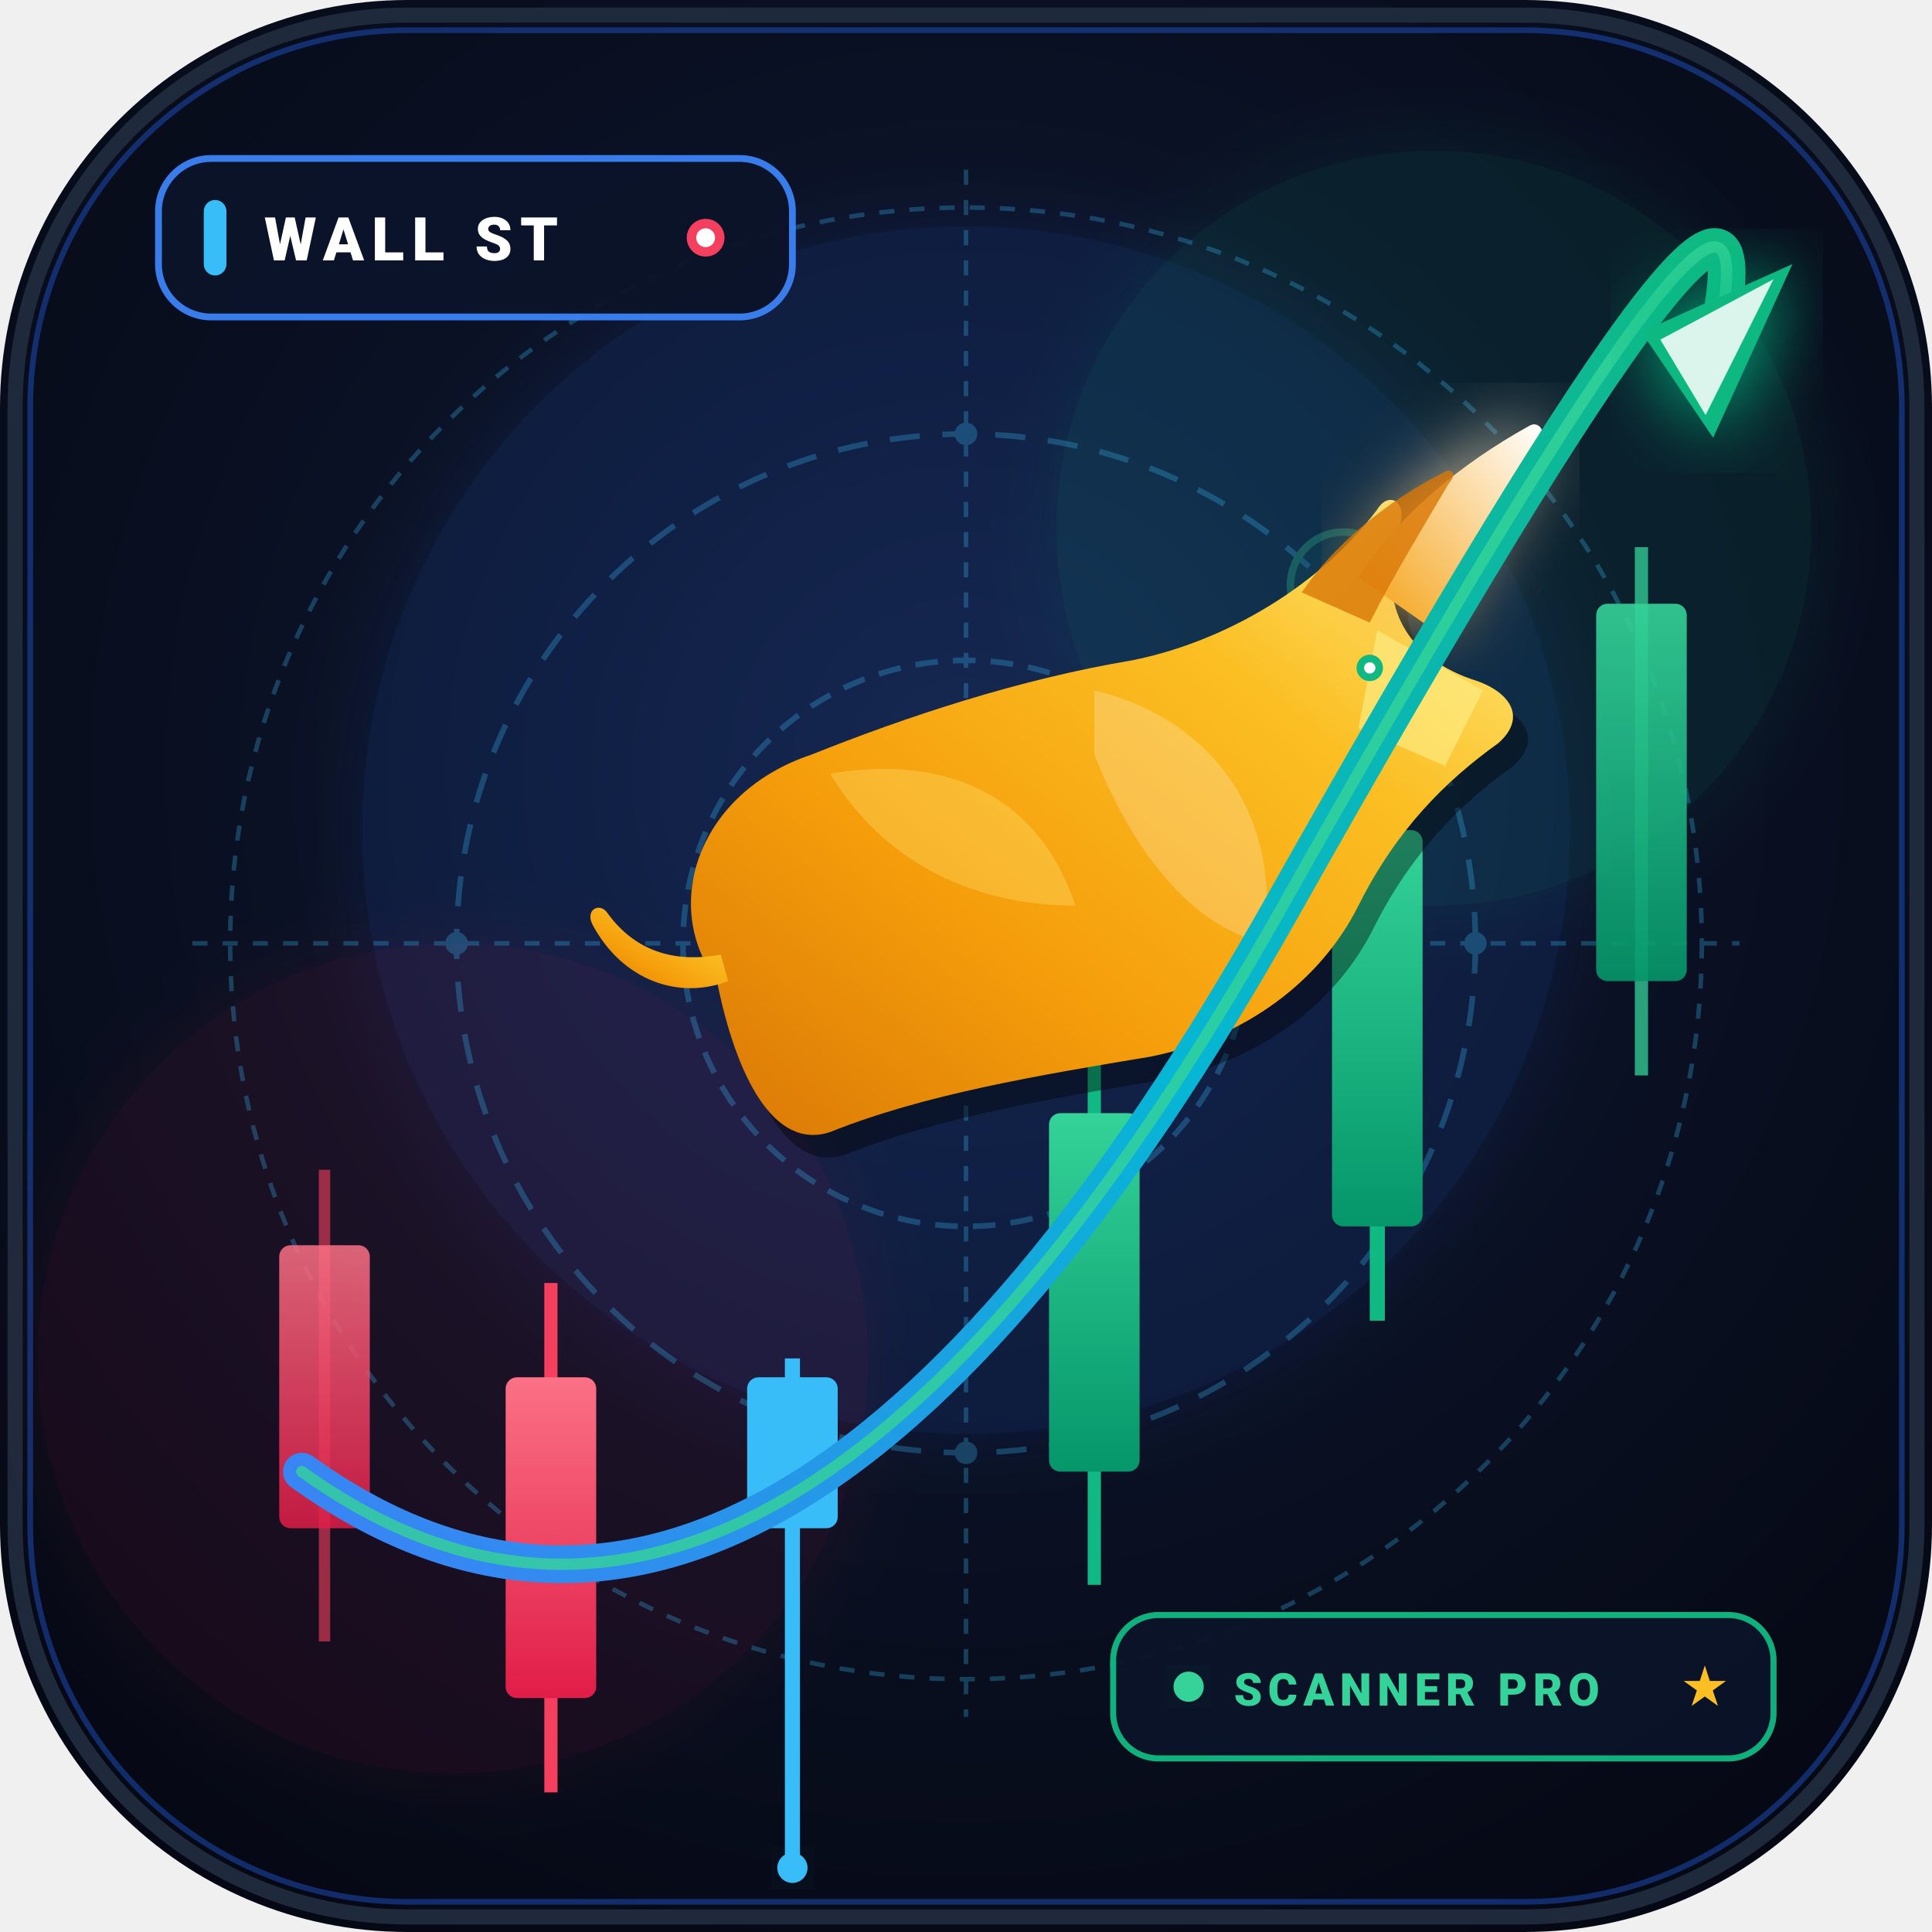
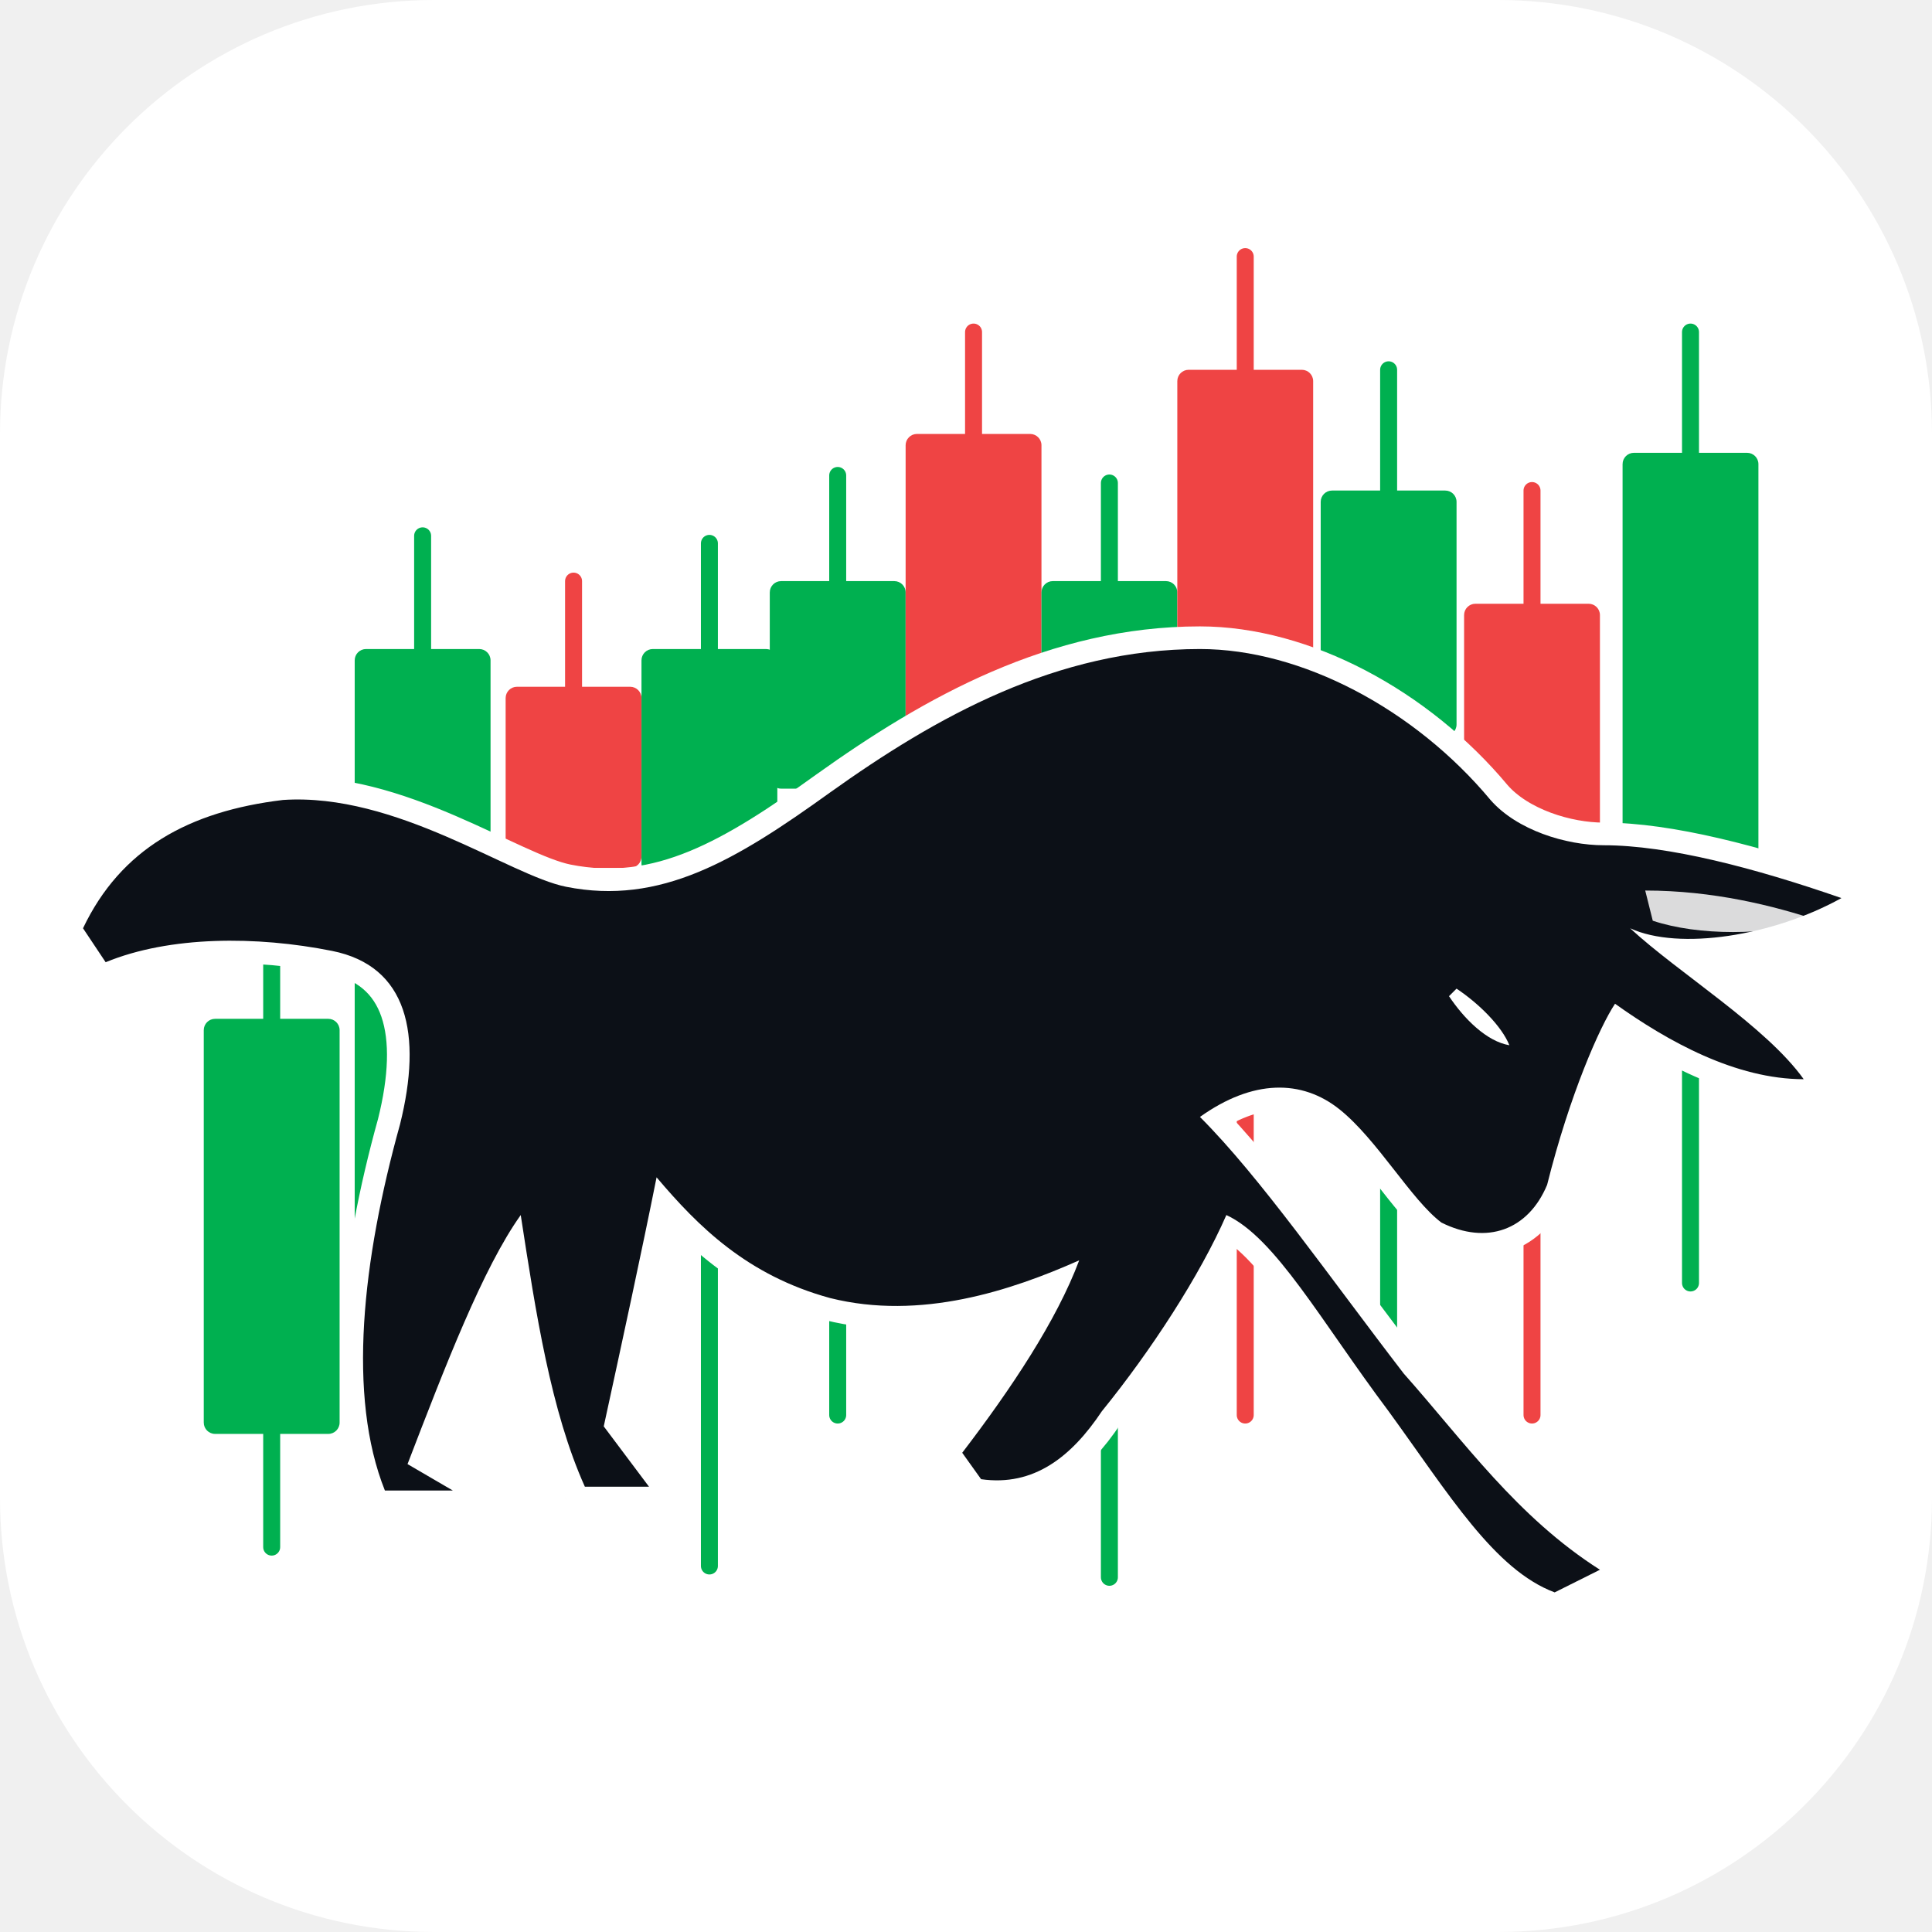
<svg xmlns="http://www.w3.org/2000/svg" viewBox="0 0 512 512" width="512" height="512">
  <defs>
-     <radialGradient id="bgGrad" cx="50%" cy="40%" r="70%">
-       <stop offset="0%" stop-color="#141f3d" />
-       <stop offset="45%" stop-color="#0b1226" />
-       <stop offset="100%" stop-color="#050813" />
-     </radialGradient>
-     <linearGradient id="goldBull" x1="0%" y1="100%" x2="100%" y2="0%">
-       <stop offset="0%" stop-color="#d97706" />
-       <stop offset="35%" stop-color="#f59e0b" />
-       <stop offset="70%" stop-color="#fbbf24" />
-       <stop offset="100%" stop-color="#fef08a" />
-     </linearGradient>
-     <linearGradient id="trendGlow" x1="0%" y1="100%" x2="100%" y2="0%">
-       <stop offset="0%" stop-color="#3b82f6" />
-       <stop offset="50%" stop-color="#06b6d4" />
-       <stop offset="100%" stop-color="#10b981" />
-     </linearGradient>
-     <linearGradient id="hornGrad" x1="0%" y1="100%" x2="100%" y2="0%">
-       <stop offset="0%" stop-color="#f59e0b" />
-       <stop offset="100%" stop-color="#ffffff" />
-     </linearGradient>
-     <linearGradient id="candleBull" x1="0%" y1="0%" x2="0%" y2="100%">
-       <stop offset="0%" stop-color="#34d399" />
-       <stop offset="100%" stop-color="#059669" />
-     </linearGradient>
-     <linearGradient id="candleBear" x1="0%" y1="0%" x2="0%" y2="100%">
-       <stop offset="0%" stop-color="#fb7185" />
-       <stop offset="100%" stop-color="#e11d48" />
-     </linearGradient>
-     <filter id="glow" x="-20%" y="-20%" width="140%" height="140%">
-       <feGaussianBlur stdDeviation="10" result="blur" />
-       <feComposite in="SourceGraphic" in2="blur" operator="over" />
-     </filter>
-     <filter id="radarBloom" x="-30%" y="-30%" width="160%" height="160%">
-       <feGaussianBlur stdDeviation="6" result="blur" />
-     </filter>
+     <clipPath id="squircleClip">
+       <rect x="0" y="0" width="512" height="512" rx="115" />
+     </clipPath>
  </defs>
-   <rect width="512" height="512" rx="108" fill="url(#bgGrad)" />
-   <rect width="504" height="504" x="4" y="4" rx="104" fill="none" stroke="#1e293b" stroke-width="4" />
-   <rect width="496" height="496" x="8" y="8" rx="100" fill="none" stroke="#2563eb" stroke-width="1.5" stroke-opacity="0.4" />
-   <circle cx="256" cy="220" r="160" fill="#2563eb" opacity="0.12" filter="url(#glow)" />
-   <circle cx="380" cy="140" r="100" fill="#10b981" opacity="0.1" filter="url(#glow)" />
-   <circle cx="120" cy="360" r="110" fill="#e11d48" opacity="0.08" filter="url(#glow)" />
-   <g transform="translate(256, 250)" opacity="0.28">
-     <circle r="75" fill="none" stroke="#38bdf8" stroke-width="1.5" stroke-dasharray="6,4" />
-     <circle r="135" fill="none" stroke="#38bdf8" stroke-width="1.5" stroke-dasharray="8,6" />
-     <circle r="195" fill="none" stroke="#38bdf8" stroke-width="1.2" stroke-dasharray="4,4" />
-     <line x1="-205" y1="0" x2="205" y2="0" stroke="#38bdf8" stroke-width="1.2" stroke-dasharray="4,4" />
-     <line x1="0" y1="-205" x2="0" y2="205" stroke="#38bdf8" stroke-width="1.2" stroke-dasharray="4,4" />
-     <circle cx="0" cy="0" r="3" fill="#38bdf8" />
-     <circle cx="0" cy="-135" r="3" fill="#38bdf8" />
-     <circle cx="0" cy="135" r="3" fill="#38bdf8" />
-     <circle cx="-135" cy="0" r="3" fill="#38bdf8" />
-     <circle cx="135" cy="0" r="3" fill="#38bdf8" />
-     <circle cx="100" cy="-95" r="14" fill="#10b981" fill-opacity="0.25" stroke="#34d399" stroke-width="2" />
-     <circle cx="100" cy="-95" r="4" fill="#34d399" />
+   <rect width="512" height="512" rx="115" fill="#ffffff" />
+   <g id="candlesticks">
+     <line x1="72" y1="240" x2="72" y2="410" stroke="#00b050" stroke-width="4.5" stroke-linecap="round" />
+     <rect x="54" y="270" width="36" height="110" rx="3" fill="#00b050" />
+     <line x1="112" y1="142" x2="112" y2="340" stroke="#00b050" stroke-width="4.5" stroke-linecap="round" />
+     <rect x="94" y="172" width="36" height="168" rx="3" fill="#00b050" />
+     <line x1="152" y1="154" x2="152" y2="396" stroke="#ef4444" stroke-width="4.5" stroke-linecap="round" />
+     <rect x="134" y="182" width="36" height="48" rx="3" fill="#ef4444" />
+     <line x1="188" y1="144" x2="188" y2="415" stroke="#00b050" stroke-width="4.5" stroke-linecap="round" />
+     <rect x="170" y="172" width="36" height="60" rx="3" fill="#00b050" />
+     <line x1="222" y1="126" x2="222" y2="375" stroke="#00b050" stroke-width="4.5" stroke-linecap="round" />
+     <rect x="204" y="154" width="36" height="55" rx="3" fill="#00b050" />
+     <line x1="258" y1="88" x2="258" y2="200" stroke="#ef4444" stroke-width="4.5" stroke-linecap="round" />
+     <rect x="240" y="115" width="36" height="78" rx="3" fill="#ef4444" />
+     <line x1="294" y1="128" x2="294" y2="418" stroke="#00b050" stroke-width="4.5" stroke-linecap="round" />
+     <rect x="276" y="154" width="36" height="48" rx="3" fill="#00b050" />
+     <line x1="330" y1="68" x2="330" y2="375" stroke="#ef4444" stroke-width="4.5" stroke-linecap="round" />
+     <rect x="312" y="98" width="36" height="78" rx="3" fill="#ef4444" />
+     <line x1="368" y1="98" x2="368" y2="370" stroke="#00b050" stroke-width="4.5" stroke-linecap="round" />
+     <rect x="350" y="130" width="36" height="65" rx="3" fill="#00b050" />
+     <line x1="406" y1="130" x2="406" y2="375" stroke="#ef4444" stroke-width="4.5" stroke-linecap="round" />
+     <rect x="388" y="160" width="36" height="66" rx="3" fill="#ef4444" />
+     <line x1="448" y1="88" x2="448" y2="340" stroke="#00b050" stroke-width="4.5" stroke-linecap="round" />
+     <rect x="430" y="120" width="36" height="114" rx="3" fill="#00b050" />
  </g>
-   <g transform="translate(0, 50)">
-     <line x1="86" y1="260" x2="86" y2="385" stroke="#f43f5e" stroke-width="3" opacity="0.6" />
-     <rect x="74" y="280" width="24" height="75" rx="3" fill="url(#candleBear)" opacity="0.85" />
-     <line x1="146" y1="290" x2="146" y2="425" stroke="#f43f5e" stroke-width="3.5" />
-     <rect x="134" y="315" width="24" height="85" rx="3" fill="url(#candleBear)" />
-     <line x1="210" y1="310" x2="210" y2="445" stroke="#38bdf8" stroke-width="4" />
-     <rect x="198" y="315" width="24" height="40" rx="3" fill="#38bdf8" />
-     <circle cx="210" cy="445" r="4" fill="#38bdf8" filter="url(#glow)" />
-     <line x1="290" y1="220" x2="290" y2="370" stroke="#10b981" stroke-width="3.5" />
-     <rect x="278" y="245" width="24" height="95" rx="3" fill="url(#candleBull)" />
-     <line x1="365" y1="150" x2="365" y2="300" stroke="#10b981" stroke-width="4" />
-     <rect x="353" y="170" width="24" height="105" rx="3" fill="url(#candleBull)" />
-     <line x1="435" y1="95" x2="435" y2="235" stroke="#34d399" stroke-width="3.5" opacity="0.75" />
-     <rect x="423" y="110" width="24" height="100" rx="3" fill="url(#candleBull)" opacity="0.9" />
-   </g>
-   <g transform="translate(145, 125)">
-     <path d="M 45,135 C 30,115 40,85 70,75 C 95,65 125,55 155,50 C 180,45 205,30 220,10 C 223,5 228,8 226,14 C 220,32 225,48 245,55 C 255,58 260,65 252,72 C 238,82 225,95 215,115 C 205,135 185,150 160,155 C 130,160 100,165 75,175 C 60,180 50,160 45,135 Z" fill="#000000" opacity="0.4" transform="translate(4, 6)" />
-     <path d="       M 45,135       C 30,115 40,85 70,75       C 95,65 125,55 155,50       C 180,45 205,30 220,10       C 223,5 228,8 226,14       C 220,32 225,48 245,55       C 255,58 260,65 252,72       C 238,82 225,95 215,115       C 205,135 185,150 160,155       C 130,160 100,165 75,175       C 60,180 50,160 45,135 Z" fill="url(#goldBull)" />
-     <path d="       M 215,28       C 225,12 242,-2 260,-12       C 263,-14 265,-10 263,-8       C 252,7 242,25 235,42       Z" fill="url(#hornGrad)" filter="url(#glow)" />
-     <path d="       M 200,32       C 208,20 222,8 238,0       C 240,-1 241,1 239,3       C 232,15 224,28 218,40       Z" fill="#d97706" opacity="0.8" />
-     <polygon points="220,42 248,58 238,78 215,68" fill="#fef08a" opacity="0.6" />
-     <circle cx="218" cy="52" r="3.5" fill="#10b981" />
-     <circle cx="218" cy="52" r="1.5" fill="#ffffff" />
-     <path d="M 145,58 C 175,65 195,90 190,125 C 170,120 155,100 145,75 Z" fill="#ffffff" opacity="0.22" />
-     <path d="M 75,80 C 105,75 130,85 140,115 C 115,115 90,105 75,80 Z" fill="#fef08a" opacity="0.28" />
-     <path d="M 48,135 C 35,140 20,135 12,120 C 10,116 14,114 16,117 C 24,128 35,130 46,128 Z" fill="url(#goldBull)" />
-   </g>
-   <path d="M 80,390 Q 205,480 340,240 T 455,90" fill="none" stroke="url(#trendGlow)" stroke-width="10" stroke-linecap="round" />
-   <path d="M 80,390 Q 205,480 340,240 T 455,90" fill="none" stroke="#34d399" stroke-width="3" stroke-linecap="round" opacity="0.8" />
-   <polygon points="475,70 435,88 454,116" fill="#10b981" filter="url(#glow)" />
-   <polygon points="470,74 440,90 452,110" fill="#ffffff" opacity="0.85" />
-   <g transform="translate(42, 42)">
-     <rect width="168" height="42" rx="14" fill="#0b1329" stroke="#3b82f6" stroke-width="1.8" opacity="0.95" />
-     <rect x="12" y="11" width="6" height="20" rx="3" fill="#38bdf8" />
-     <text x="28" y="27" font-family="-apple-system, BlinkMacSystemFont, 'Segoe UI', Roboto, sans-serif" font-size="16" font-weight="900" fill="#ffffff" letter-spacing="2">WALL ST</text>
-     <circle cx="145" cy="21" r="5" fill="#f43f5e" />
-     <circle cx="145" cy="21" r="2.5" fill="#ffffff" />
-   </g>
-   <g transform="translate(295, 428)">
-     <rect width="175" height="38" rx="12" fill="#0b1329" stroke="#10b981" stroke-width="1.6" opacity="0.95" />
-     <circle cx="20" cy="19" r="4" fill="#34d399" filter="url(#glow)" />
-     <text x="32" y="24" font-family="-apple-system, BlinkMacSystemFont, 'Segoe UI', Roboto, sans-serif" font-size="12" font-weight="900" fill="#34d399" letter-spacing="1.5">SCANNER PRO</text>
-     <text x="150" y="24" font-family="-apple-system, BlinkMacSystemFont, 'Segoe UI', Roboto, sans-serif" font-size="13" font-weight="900" fill="#fbbf24">★</text>
+   <g id="bull">
+     <path d="         M 22,246         C 32,225 50,215 75,212         C 105,210 135,232 150,235         C 175,240 195,228 220,210         C 248,190 280,172 318,172         C 345,172 375,188 395,212         C 402,220 415,224 425,224         C 442,224 465,230 488,238         C 470,248 445,252 432,246         C 445,258 468,272 478,286         C 460,286 442,276 428,266         C 424,272 416,290 410,314         C 405,326 394,330 382,324         C 374,318 365,302 355,294         C 345,286 332,286 318,296         C 334,312 352,338 372,364         C 388,382 402,402 424,416         L 412,422         C 396,416 384,396 368,374         C 350,350 338,328 325,322         C 318,338 305,358 292,374         C 284,386 274,394 260,392         L 255,385         C 268,368 280,350 286,334         C 268,342 244,350 220,344         C 198,338 185,325 174,312         C 170,332 165,355 160,378         L 172,394         L 155,394         C 146,374 142,348 138,322         C 128,336 118,362 108,388         L 120,395         L 102,395         C 92,370 96,334 106,298         C 112,274 108,256 88,252         C 68,248 45,248 28,255         Z       " fill="#ffffff" stroke="#ffffff" stroke-width="12" stroke-linejoin="round" stroke-linecap="round" />
+     <path d="         M 22,246         C 32,225 50,215 75,212         C 105,210 135,232 150,235         C 175,240 195,228 220,210         C 248,190 280,172 318,172         C 345,172 375,188 395,212         C 402,220 415,224 425,224         C 442,224 465,230 488,238         C 470,248 445,252 432,246         C 445,258 468,272 478,286         C 460,286 442,276 428,266         C 424,272 416,290 410,314         C 405,326 394,330 382,324         C 374,318 365,302 355,294         C 345,286 332,286 318,296         C 334,312 352,338 372,364         C 388,382 402,402 424,416         L 412,422         C 396,416 384,396 368,374         C 350,350 338,328 325,322         C 318,338 305,358 292,374         C 284,386 274,394 260,392         L 255,385         C 268,368 280,350 286,334         C 268,342 244,350 220,344         C 198,338 185,325 174,312         C 170,332 165,355 160,378         L 172,394         L 155,394         C 146,374 142,348 138,322         C 128,336 118,362 108,388         L 120,395         L 102,395         C 92,370 96,334 106,298         C 112,274 108,256 88,252         C 68,248 45,248 28,255         Z       " fill="#0c1017" />
+     <path d="M 386,262 C 392,266 398,272 400,277 C 394,276 388,270 384,264 Z" fill="#ffffff" />
+     <path d="M 436,236 C 454,236 470,240 482,244 C 468,248 450,248 438,244 Z" fill="#ffffff" opacity="0.85" />
  </g>
</svg>
